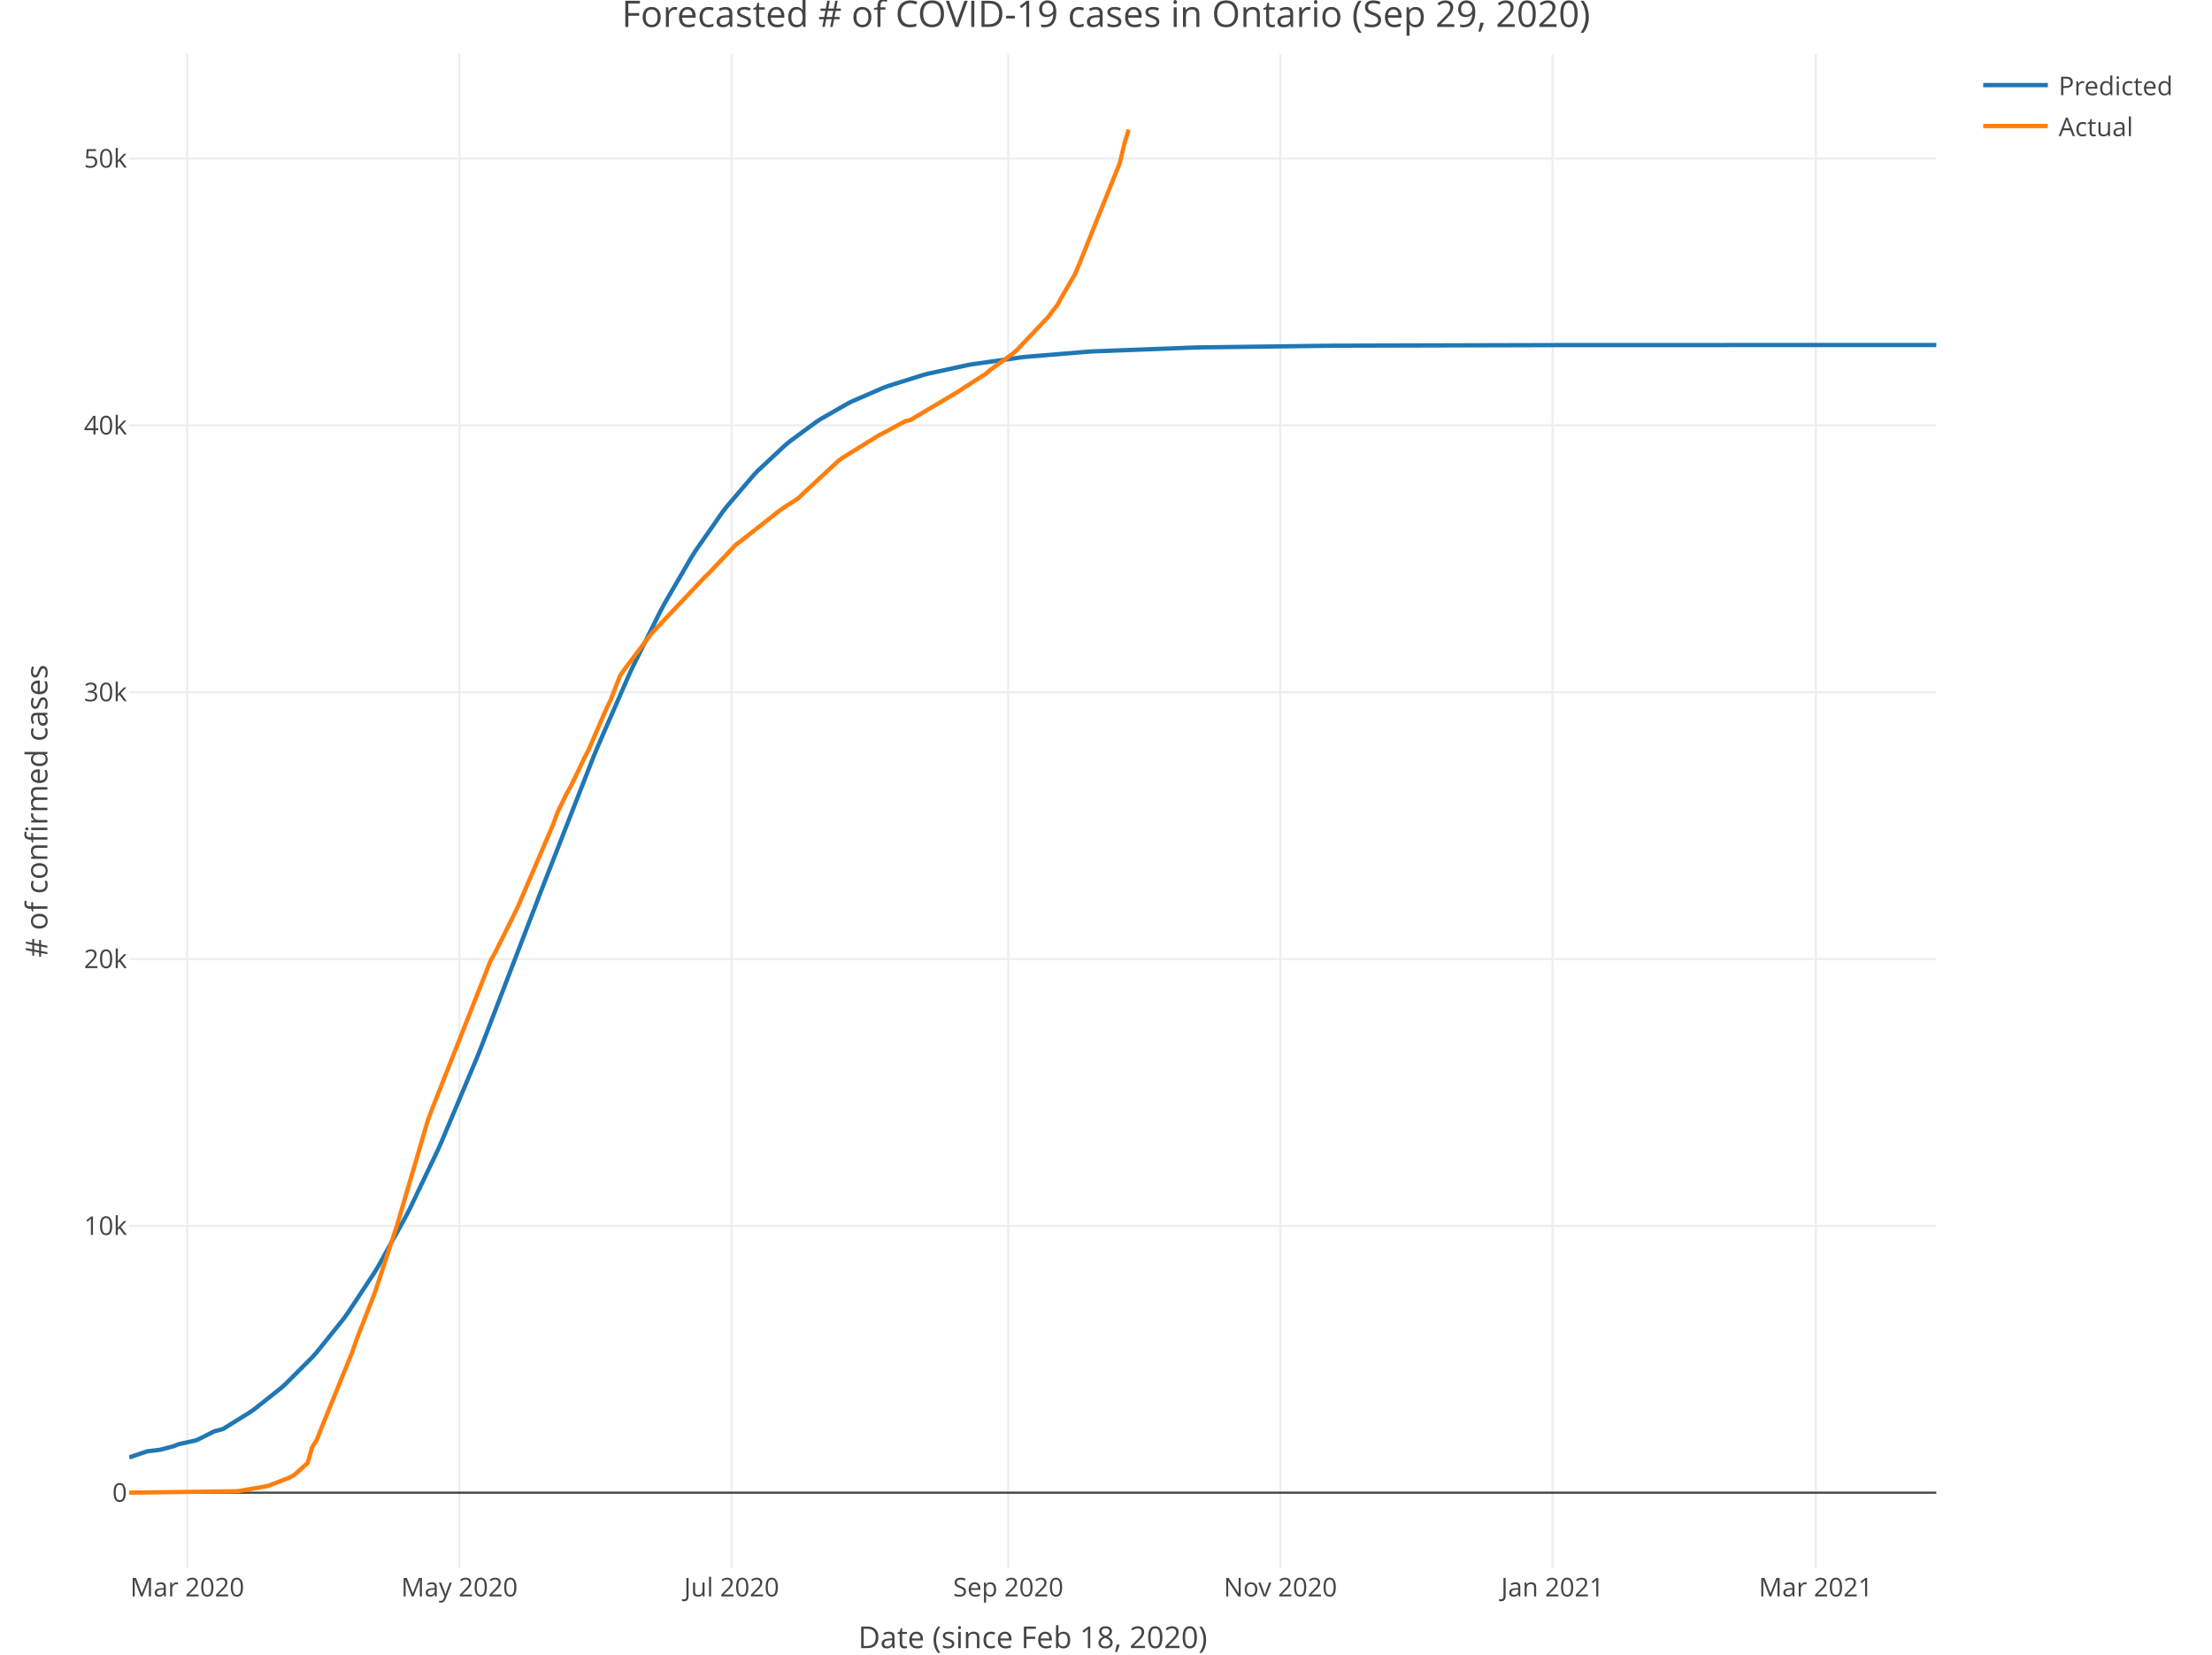
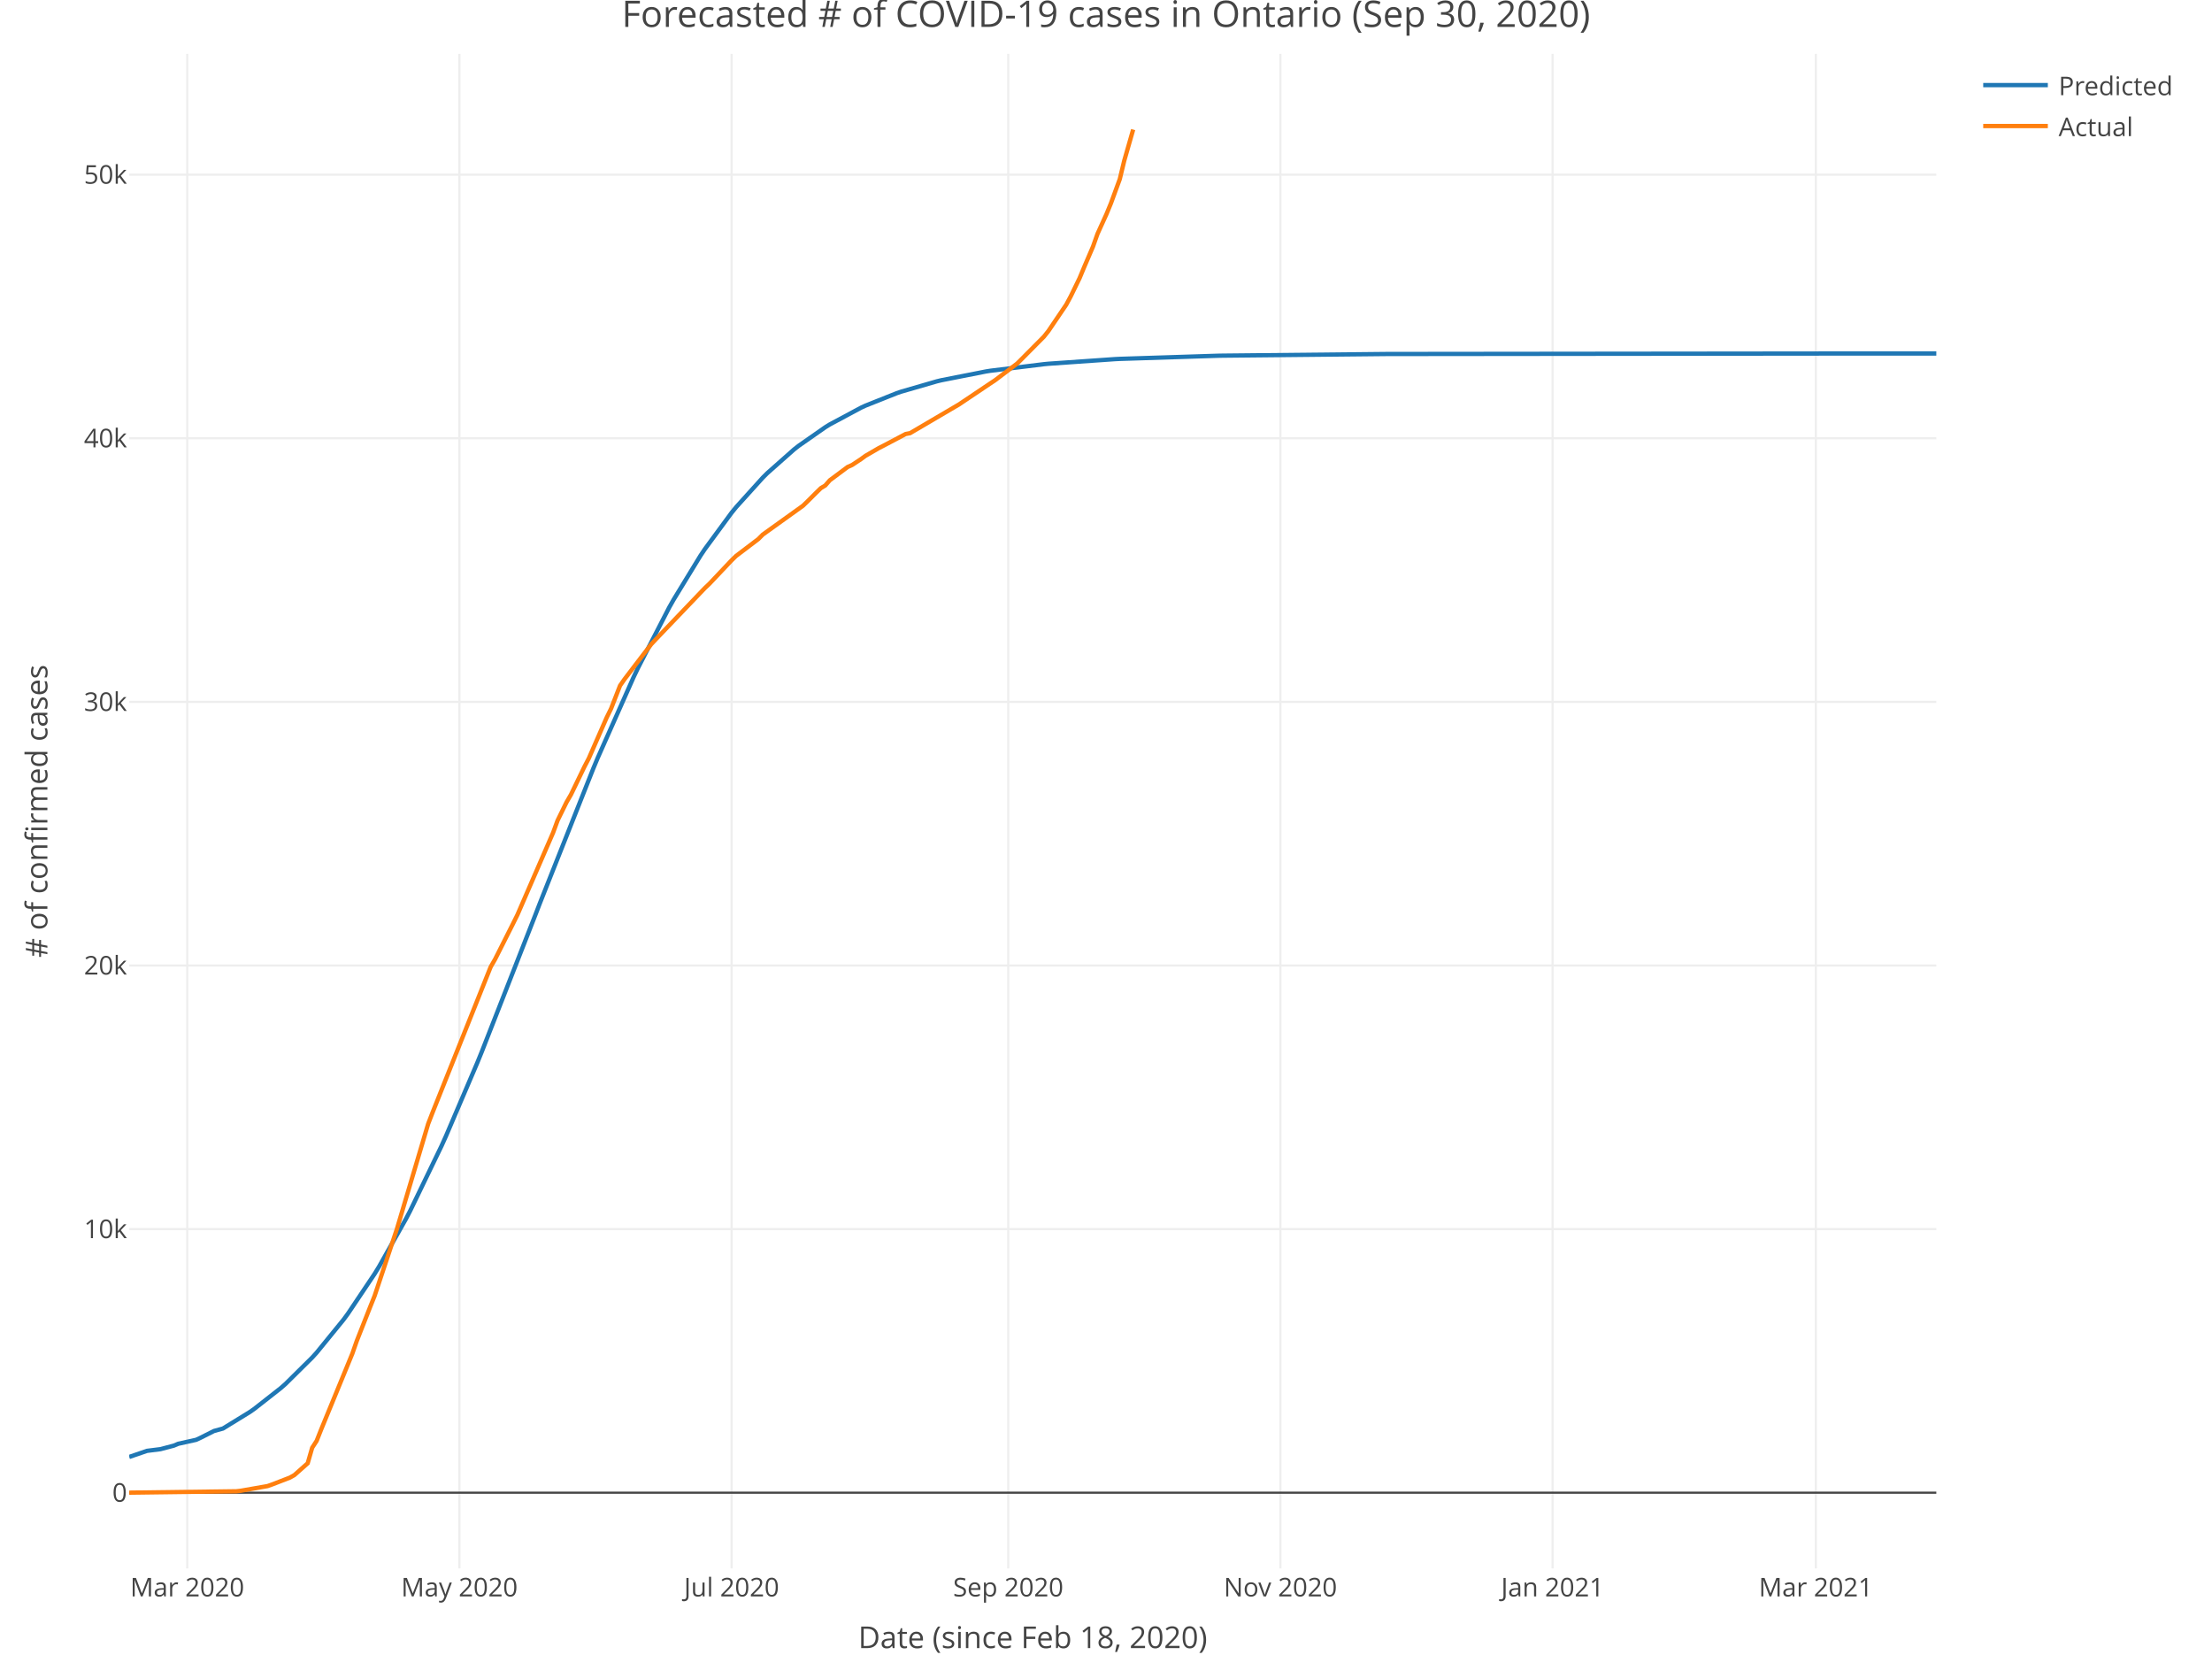
<svg xmlns="http://www.w3.org/2000/svg" class="main-svg" width="1027" height="768" style="" viewBox="0 0 1027 768">
  <rect x="0" y="0" width="1027" height="768" style="fill: rgb(255, 255, 255); fill-opacity: 1;" />
-   <defs id="defs-d80f40">
+   <defs id="defs-24825b">
    <g class="clips">
-       <clipPath id="clipd80f40xyplot" class="plotclip">
+       <clipPath id="clip24825bxyplot" class="plotclip">
        <rect width="839" height="703" />
      </clipPath>
-       <clipPath class="axesclip" id="clipd80f40x">
+       <clipPath class="axesclip" id="clip24825bx">
        <rect x="60" y="0" width="839" height="768" />
      </clipPath>
-       <clipPath class="axesclip" id="clipd80f40y">
+       <clipPath class="axesclip" id="clip24825by">
        <rect x="0" y="25" width="1027" height="703" />
      </clipPath>
-       <clipPath class="axesclip" id="clipd80f40xy">
+       <clipPath class="axesclip" id="clip24825bxy">
        <rect x="60" y="25" width="839" height="703" />
      </clipPath>
    </g>
    <g class="gradients" />
  </defs>
  <g class="bglayer" />
  <g class="layer-below">
    <g class="imagelayer" />
    <g class="shapelayer" />
  </g>
  <g class="cartesianlayer">
    <g class="subplot xy">
      <g class="layer-subplot">
        <g class="shapelayer" />
        <g class="imagelayer" />
      </g>
      <g class="gridlayer">
        <g class="x">
          <path class="xgrid crisp" transform="translate(86.93,0)" d="M0,25v703" style="stroke: rgb(238, 238, 238); stroke-opacity: 1; stroke-width: 1px;" />
          <path class="xgrid crisp" transform="translate(213.3,0)" d="M0,25v703" style="stroke: rgb(238, 238, 238); stroke-opacity: 1; stroke-width: 1px;" />
          <path class="xgrid crisp" transform="translate(339.67,0)" d="M0,25v703" style="stroke: rgb(238, 238, 238); stroke-opacity: 1; stroke-width: 1px;" />
          <path class="xgrid crisp" transform="translate(468.11,0)" d="M0,25v703" style="stroke: rgb(238, 238, 238); stroke-opacity: 1; stroke-width: 1px;" />
          <path class="xgrid crisp" transform="translate(594.47,0)" d="M0,25v703" style="stroke: rgb(238, 238, 238); stroke-opacity: 1; stroke-width: 1px;" />
          <path class="xgrid crisp" transform="translate(720.84,0)" d="M0,25v703" style="stroke: rgb(238, 238, 238); stroke-opacity: 1; stroke-width: 1px;" />
          <path class="xgrid crisp" transform="translate(843.07,0)" d="M0,25v703" style="stroke: rgb(238, 238, 238); stroke-opacity: 1; stroke-width: 1px;" />
        </g>
        <g class="y">
-           <path class="ygrid crisp" transform="translate(0,569.01)" d="M60,0h839" style="stroke: rgb(238, 238, 238); stroke-opacity: 1; stroke-width: 1px;" />
-           <path class="ygrid crisp" transform="translate(0,445.15)" d="M60,0h839" style="stroke: rgb(238, 238, 238); stroke-opacity: 1; stroke-width: 1px;" />
-           <path class="ygrid crisp" transform="translate(0,321.3)" d="M60,0h839" style="stroke: rgb(238, 238, 238); stroke-opacity: 1; stroke-width: 1px;" />
-           <path class="ygrid crisp" transform="translate(0,197.44)" d="M60,0h839" style="stroke: rgb(238, 238, 238); stroke-opacity: 1; stroke-width: 1px;" />
-           <path class="ygrid crisp" transform="translate(0,73.59)" d="M60,0h839" style="stroke: rgb(238, 238, 238); stroke-opacity: 1; stroke-width: 1px;" />
+           <path class="ygrid crisp" transform="translate(0,570.5)" d="M60,0h839" style="stroke: rgb(238, 238, 238); stroke-opacity: 1; stroke-width: 1px;" />
+           <path class="ygrid crisp" transform="translate(0,448.15)" d="M60,0h839" style="stroke: rgb(238, 238, 238); stroke-opacity: 1; stroke-width: 1px;" />
+           <path class="ygrid crisp" transform="translate(0,325.79)" d="M60,0h839" style="stroke: rgb(238, 238, 238); stroke-opacity: 1; stroke-width: 1px;" />
+           <path class="ygrid crisp" transform="translate(0,203.43)" d="M60,0h839" style="stroke: rgb(238, 238, 238); stroke-opacity: 1; stroke-width: 1px;" />
+           <path class="ygrid crisp" transform="translate(0,81.07)" d="M60,0h839" style="stroke: rgb(238, 238, 238); stroke-opacity: 1; stroke-width: 1px;" />
        </g>
      </g>
      <g class="zerolinelayer">
        <path class="yzl zl crisp" transform="translate(0,692.86)" d="M60,0h839" style="stroke: rgb(68, 68, 68); stroke-opacity: 1; stroke-width: 1px;" />
      </g>
      <path class="xlines-below" />
      <path class="ylines-below" />
      <g class="overlines-below" />
      <g class="xaxislayer-below" />
      <g class="yaxislayer-below" />
      <g class="overaxes-below" />
-       <g class="plot" transform="translate(60, 25)" clip-path="url('#clipd80f40xyplot')">
+       <g class="plot" transform="translate(60, 25)" clip-path="url('#clip24825bxyplot')">
        <g class="scatterlayer mlayer">
-           <g class="trace scatter trace825b6d" style="stroke-miterlimit: 2; opacity: 1;">
+           <g class="trace scatter tracedfaed4" style="stroke-miterlimit: 2; opacity: 1;">
            <g class="fills" />
            <g class="errorbars" />
            <g class="lines">
-               <path class="js-line" d="M0,651.49L8.29,648.67L14.5,647.9L20.72,646.25L22.79,645.38L31.07,643.55L33.15,642.57L39.36,639.43L43.5,638.3L55.93,630.61L58,629.16L70.43,619.32L72.51,617.47L84.94,605.03L87.01,602.72L99.44,587.25L101.51,584.4L113.94,565.53L116.01,562.08L128.44,539.61L130.51,535.56L142.94,509.54L145.01,504.93L161.59,465.57L163.66,460.38L188.52,395.65L190.59,390.18L215.45,326.53L217.52,321.52L232.02,288.31L234.09,283.86L246.52,258.9L248.59,255.03L261.02,233.67L263.09,230.41L275.52,212.6L277.6,209.92L290.02,195.42L292.1,193.26L304.53,181.66L306.6,179.94L319.03,170.8L321.1,169.46L333.53,162.34L335.6,161.29L350.1,155L352.17,154.22L368.75,149.01L370.82,148.47L389.46,144.41L391.53,144.05L414.32,140.84L416.39,140.61L445.4,138.23L447.47,138.1L495.11,136.29L497.19,136.25L559.33,135.46L561.4,135.45L667.06,135.17L669.13,135.17L839,135.14" style="vector-effect: non-scaling-stroke; fill: none; stroke: rgb(31, 119, 180); stroke-opacity: 1; stroke-width: 2px; opacity: 1;" />
+               <path class="js-line" d="M0,651.26L8.29,648.43L14.5,647.65L20.72,646.01L22.79,645.14L31.07,643.31L33.15,642.34L39.36,639.21L43.5,638.08L55.93,630.44L58,629L70.43,619.25L72.51,617.42L84.94,605.13L87.01,602.85L99.44,587.61L101.51,584.8L113.94,566.26L116.01,562.88L128.44,540.84L130.51,536.87L145.01,506.86L147.08,502.27L161.59,468.32L163.66,463.24L188.52,399.78L190.59,394.41L215.45,331.73L217.52,326.78L234.09,289.48L236.16,285.14L250.66,257.03L252.74,253.35L265.17,233L267.24,229.9L279.67,212.99L281.74,210.44L294.17,196.68L296.24,194.62L308.67,183.61L310.74,181.98L323.17,173.3L325.24,172.02L339.74,164.25L341.81,163.29L356.32,157.51L358.39,156.8L374.96,152L377.03,151.5L397.75,147.42L399.82,147.09L424.68,144.04L426.75,143.84L457.82,141.68L459.9,141.58L505.47,140.12L507.54,140.08L584.19,139.31L586.26,139.31L785.14,139.1L787.21,139.1L839,139.1" style="vector-effect: non-scaling-stroke; fill: none; stroke: rgb(31, 119, 180); stroke-opacity: 1; stroke-width: 2px; opacity: 1;" />
            </g>
            <g class="points" />
            <g class="text" />
          </g>
-           <g class="trace scatter trace2b03f7" style="stroke-miterlimit: 2; opacity: 1;">
+           <g class="trace scatter trace77fc58" style="stroke-miterlimit: 2; opacity: 1;">
            <g class="fills" />
            <g class="errorbars" />
            <g class="lines">
-               <path class="js-line" d="M0,667.84L49.72,667.19L51.79,666.95L64.22,664.75L66.29,664.01L74.58,660.78L76.65,659.6L82.86,654.03L84.94,646.73L87.01,643.51L89.08,638.24L103.58,602.52L105.65,596.53L111.87,580.56L113.94,575.34L124.3,543.88L126.37,536.85L138.8,494.53L140.87,489.12L167.8,420.85L169.87,417.2L178.16,400.57L180.23,396.35L196.8,357.73L198.87,352.03L203.02,343.47L205.09,339.86L211.3,326.85L213.38,322.82L221.66,303.69L223.73,299.43L227.88,288.66L229.95,285.65L242.38,269.19L244.45,266.94L267.24,242.84L269.31,240.86L281.74,227.74L283.81,226.25L302.45,211.59L304.53,210.22L310.74,206.21L312.81,204.15L329.39,188.79L331.46,187.32L348.03,177.05L350.1,175.99L360.46,170.45L362.53,170.04L385.32,156.5L387.39,155.08L397.75,148.48L399.82,146.64L410.18,139.18L412.25,137.34L426.75,122.06L428.82,119.19L430.89,116.66L432.97,112.78L439.18,102.14L441.25,97.18L459.9,50.68L461.97,42.01L464.04,35.15" style="vector-effect: non-scaling-stroke; fill: none; stroke: rgb(255, 127, 14); stroke-opacity: 1; stroke-width: 2px; opacity: 1;" />
+               <path class="js-line" d="M0,667.84L49.72,667.2L51.79,666.96L64.22,664.79L66.29,664.06L74.58,660.86L76.65,659.7L82.86,654.19L84.94,646.99L87.01,643.81L89.08,638.59L103.58,603.31L105.65,597.4L111.87,581.61L113.94,576.46L124.3,545.38L126.37,538.43L138.8,496.62L140.87,491.28L167.8,423.83L169.87,420.23L178.16,403.8L180.23,399.63L196.8,361.48L198.87,355.85L203.02,347.39L205.09,343.82L211.3,330.97L213.38,326.99L221.66,308.09L223.73,303.88L227.88,293.24L229.95,290.27L242.38,274L244.45,271.79L267.24,247.98L269.31,246.02L279.67,235.08L281.74,233.06L292.1,225.2L294.17,223.12L312.81,209.75L314.88,207.75L319.03,203.61L321.1,201.59L323.17,200.33L325.24,197.95L333.53,191.77L335.6,190.84L339.74,188.11L341.81,186.59L348.03,182.98L350.1,181.93L360.46,176.46L362.53,176.06L385.32,162.68L387.39,161.28L399.82,152.94L401.89,151.57L412.25,143.75L414.32,141.69L424.68,131.26L426.75,128.66L435.04,116.42L437.11,112.57L441.25,104.07L443.32,99.09L447.47,89.43L449.54,83.58L453.68,74.48L455.75,69.47L459.9,58.14L461.97,49.58L466.11,35.15" style="vector-effect: non-scaling-stroke; fill: none; stroke: rgb(255, 127, 14); stroke-opacity: 1; stroke-width: 2px; opacity: 1;" />
            </g>
            <g class="points" />
            <g class="text" />
          </g>
        </g>
      </g>
      <g class="overplot" />
      <path class="xlines-above crisp" style="fill: none;" d="M0,0" />
      <path class="ylines-above crisp" style="fill: none;" d="M0,0" />
      <g class="overlines-above" />
      <g class="xaxislayer-above">
        <g class="xtick">
          <text text-anchor="middle" x="0" y="741" transform="translate(86.93,0)" style="font-family: 'Open Sans', verdana, arial, sans-serif; font-size: 12px; fill: rgb(68, 68, 68); fill-opacity: 1; white-space: pre;">Mar 2020</text>
        </g>
        <g class="xtick">
          <text text-anchor="middle" x="0" y="741" transform="translate(213.3,0)" style="font-family: 'Open Sans', verdana, arial, sans-serif; font-size: 12px; fill: rgb(68, 68, 68); fill-opacity: 1; white-space: pre;">May 2020</text>
        </g>
        <g class="xtick">
          <text text-anchor="middle" x="0" y="741" transform="translate(339.67,0)" style="font-family: 'Open Sans', verdana, arial, sans-serif; font-size: 12px; fill: rgb(68, 68, 68); fill-opacity: 1; white-space: pre;">Jul 2020</text>
        </g>
        <g class="xtick">
          <text text-anchor="middle" x="0" y="741" transform="translate(468.11,0)" style="font-family: 'Open Sans', verdana, arial, sans-serif; font-size: 12px; fill: rgb(68, 68, 68); fill-opacity: 1; white-space: pre;">Sep 2020</text>
        </g>
        <g class="xtick">
          <text text-anchor="middle" x="0" y="741" transform="translate(594.47,0)" style="font-family: 'Open Sans', verdana, arial, sans-serif; font-size: 12px; fill: rgb(68, 68, 68); fill-opacity: 1; white-space: pre;">Nov 2020</text>
        </g>
        <g class="xtick">
          <text text-anchor="middle" x="0" y="741" transform="translate(720.84,0)" style="font-family: 'Open Sans', verdana, arial, sans-serif; font-size: 12px; fill: rgb(68, 68, 68); fill-opacity: 1; white-space: pre;">Jan 2021</text>
        </g>
        <g class="xtick">
          <text text-anchor="middle" x="0" y="741" transform="translate(843.07,0)" style="font-family: 'Open Sans', verdana, arial, sans-serif; font-size: 12px; fill: rgb(68, 68, 68); fill-opacity: 1; white-space: pre;">Mar 2021</text>
        </g>
      </g>
      <g class="yaxislayer-above">
        <g class="ytick">
          <text text-anchor="end" x="59" y="4.2" transform="translate(0,692.86)" style="font-family: 'Open Sans', verdana, arial, sans-serif; font-size: 12px; fill: rgb(68, 68, 68); fill-opacity: 1; white-space: pre;">0</text>
        </g>
        <g class="ytick">
-           <text text-anchor="end" x="59" y="4.2" transform="translate(0,569.01)" style="font-family: 'Open Sans', verdana, arial, sans-serif; font-size: 12px; fill: rgb(68, 68, 68); fill-opacity: 1; white-space: pre;">10k</text>
+           <text text-anchor="end" x="59" y="4.2" transform="translate(0,570.5)" style="font-family: 'Open Sans', verdana, arial, sans-serif; font-size: 12px; fill: rgb(68, 68, 68); fill-opacity: 1; white-space: pre;">10k</text>
        </g>
        <g class="ytick">
-           <text text-anchor="end" x="59" y="4.2" transform="translate(0,445.15)" style="font-family: 'Open Sans', verdana, arial, sans-serif; font-size: 12px; fill: rgb(68, 68, 68); fill-opacity: 1; white-space: pre;">20k</text>
+           <text text-anchor="end" x="59" y="4.2" transform="translate(0,448.15)" style="font-family: 'Open Sans', verdana, arial, sans-serif; font-size: 12px; fill: rgb(68, 68, 68); fill-opacity: 1; white-space: pre;">20k</text>
        </g>
        <g class="ytick">
-           <text text-anchor="end" x="59" y="4.2" transform="translate(0,321.3)" style="font-family: 'Open Sans', verdana, arial, sans-serif; font-size: 12px; fill: rgb(68, 68, 68); fill-opacity: 1; white-space: pre;">30k</text>
+           <text text-anchor="end" x="59" y="4.2" transform="translate(0,325.79)" style="font-family: 'Open Sans', verdana, arial, sans-serif; font-size: 12px; fill: rgb(68, 68, 68); fill-opacity: 1; white-space: pre;">30k</text>
        </g>
        <g class="ytick">
-           <text text-anchor="end" x="59" y="4.2" transform="translate(0,197.44)" style="font-family: 'Open Sans', verdana, arial, sans-serif; font-size: 12px; fill: rgb(68, 68, 68); fill-opacity: 1; white-space: pre;">40k</text>
+           <text text-anchor="end" x="59" y="4.2" transform="translate(0,203.43)" style="font-family: 'Open Sans', verdana, arial, sans-serif; font-size: 12px; fill: rgb(68, 68, 68); fill-opacity: 1; white-space: pre;">40k</text>
        </g>
        <g class="ytick">
-           <text text-anchor="end" x="59" y="4.2" transform="translate(0,73.59)" style="font-family: 'Open Sans', verdana, arial, sans-serif; font-size: 12px; fill: rgb(68, 68, 68); fill-opacity: 1; white-space: pre;">50k</text>
+           <text text-anchor="end" x="59" y="4.2" transform="translate(0,81.07)" style="font-family: 'Open Sans', verdana, arial, sans-serif; font-size: 12px; fill: rgb(68, 68, 68); fill-opacity: 1; white-space: pre;">50k</text>
        </g>
      </g>
      <g class="overaxes-above" />
    </g>
  </g>
  <g class="polarlayer" />
  <g class="ternarylayer" />
  <g class="geolayer" />
  <g class="funnelarealayer" />
  <g class="pielayer" />
  <g class="treemaplayer" />
  <g class="sunburstlayer" />
  <g class="glimages" />
-   <defs id="topdefs-d80f40">
+   <defs id="topdefs-24825b">
    <g class="clips" />
-     <clipPath id="legendd80f40">
+     <clipPath id="legend24825b">
      <rect width="101" height="48" x="0" y="0" />
    </clipPath>
  </defs>
  <g class="layer-above">
    <g class="imagelayer" />
    <g class="shapelayer" />
  </g>
  <g class="infolayer">
    <g class="legend" pointer-events="all" transform="translate(915.78, 25)">
      <rect class="bg" shape-rendering="crispEdges" style="stroke: rgb(68, 68, 68); stroke-opacity: 1; fill: rgb(255, 255, 255); fill-opacity: 1; stroke-width: 0px;" width="101" height="48" x="0" y="0" />
-       <g class="scrollbox" transform="translate(0, 0)" clip-path="url('#legendd80f40')">
+       <g class="scrollbox" transform="translate(0, 0)" clip-path="url('#legend24825b')">
        <g class="groups">
          <g class="traces" style="opacity: 1;" transform="translate(0, 14.5)">
            <text class="legendtext user-select-none" text-anchor="start" x="40" y="4.68" style="font-family: 'Open Sans', verdana, arial, sans-serif; font-size: 12px; fill: rgb(68, 68, 68); fill-opacity: 1; white-space: pre;">Predicted</text>
            <g class="layers" style="opacity: 1;">
              <g class="legendfill" />
              <g class="legendlines">
                <path class="js-line" d="M5,0h30" style="fill: none; stroke: rgb(31, 119, 180); stroke-opacity: 1; stroke-width: 2px;" />
              </g>
              <g class="legendsymbols">
                <g class="legendpoints" />
              </g>
            </g>
            <rect class="legendtoggle" pointer-events="all" x="0" y="-9.5" width="95.891" height="19" style="cursor: pointer; fill: rgb(0, 0, 0); fill-opacity: 0;" />
          </g>
          <g class="traces" style="opacity: 1;" transform="translate(0, 33.5)">
            <text class="legendtext user-select-none" text-anchor="start" x="40" y="4.68" style="font-family: 'Open Sans', verdana, arial, sans-serif; font-size: 12px; fill: rgb(68, 68, 68); fill-opacity: 1; white-space: pre;">Actual</text>
            <g class="layers" style="opacity: 1;">
              <g class="legendfill" />
              <g class="legendlines">
                <path class="js-line" d="M5,0h30" style="fill: none; stroke: rgb(255, 127, 14); stroke-opacity: 1; stroke-width: 2px;" />
              </g>
              <g class="legendsymbols">
                <g class="legendpoints" />
              </g>
            </g>
            <rect class="legendtoggle" pointer-events="all" x="0" y="-9.5" width="95.891" height="19" style="cursor: pointer; fill: rgb(0, 0, 0); fill-opacity: 0;" />
          </g>
        </g>
      </g>
      <rect class="scrollbar" rx="20" ry="3" width="0" height="0" style="fill: rgb(128, 139, 164); fill-opacity: 1;" x="0" y="0" />
    </g>
    <g class="g-gtitle">
-       <text class="gtitle" x="513.5" y="12.5" text-anchor="middle" dy="0em" style="font-family: 'Open Sans', verdana, arial, sans-serif; font-size: 17px; fill: rgb(68, 68, 68); opacity: 1; font-weight: normal; white-space: pre;">Forecasted # of COVID-19 cases in Ontario (Sep 29, 2020)</text>
+       <text class="gtitle" x="513.5" y="12.5" text-anchor="middle" dy="0em" style="font-family: 'Open Sans', verdana, arial, sans-serif; font-size: 17px; fill: rgb(68, 68, 68); opacity: 1; font-weight: normal; white-space: pre;">Forecasted # of COVID-19 cases in Ontario (Sep 30, 2020)</text>
    </g>
    <g class="g-xtitle" transform="translate(0,-15)">
      <text class="xtitle" x="479.5" y="780" text-anchor="middle" style="font-family: 'Open Sans', verdana, arial, sans-serif; font-size: 14px; fill: rgb(68, 68, 68); opacity: 1; font-weight: normal; white-space: pre;">Date (since Feb 18, 2020)</text>
    </g>
    <g class="g-ytitle">
      <text class="ytitle" transform="rotate(-90,22,376.5)" x="22" y="376.5" text-anchor="middle" style="font-family: 'Open Sans', verdana, arial, sans-serif; font-size: 14px; fill: rgb(68, 68, 68); opacity: 1; font-weight: normal; white-space: pre;"># of confirmed cases</text>
    </g>
  </g>
</svg>
